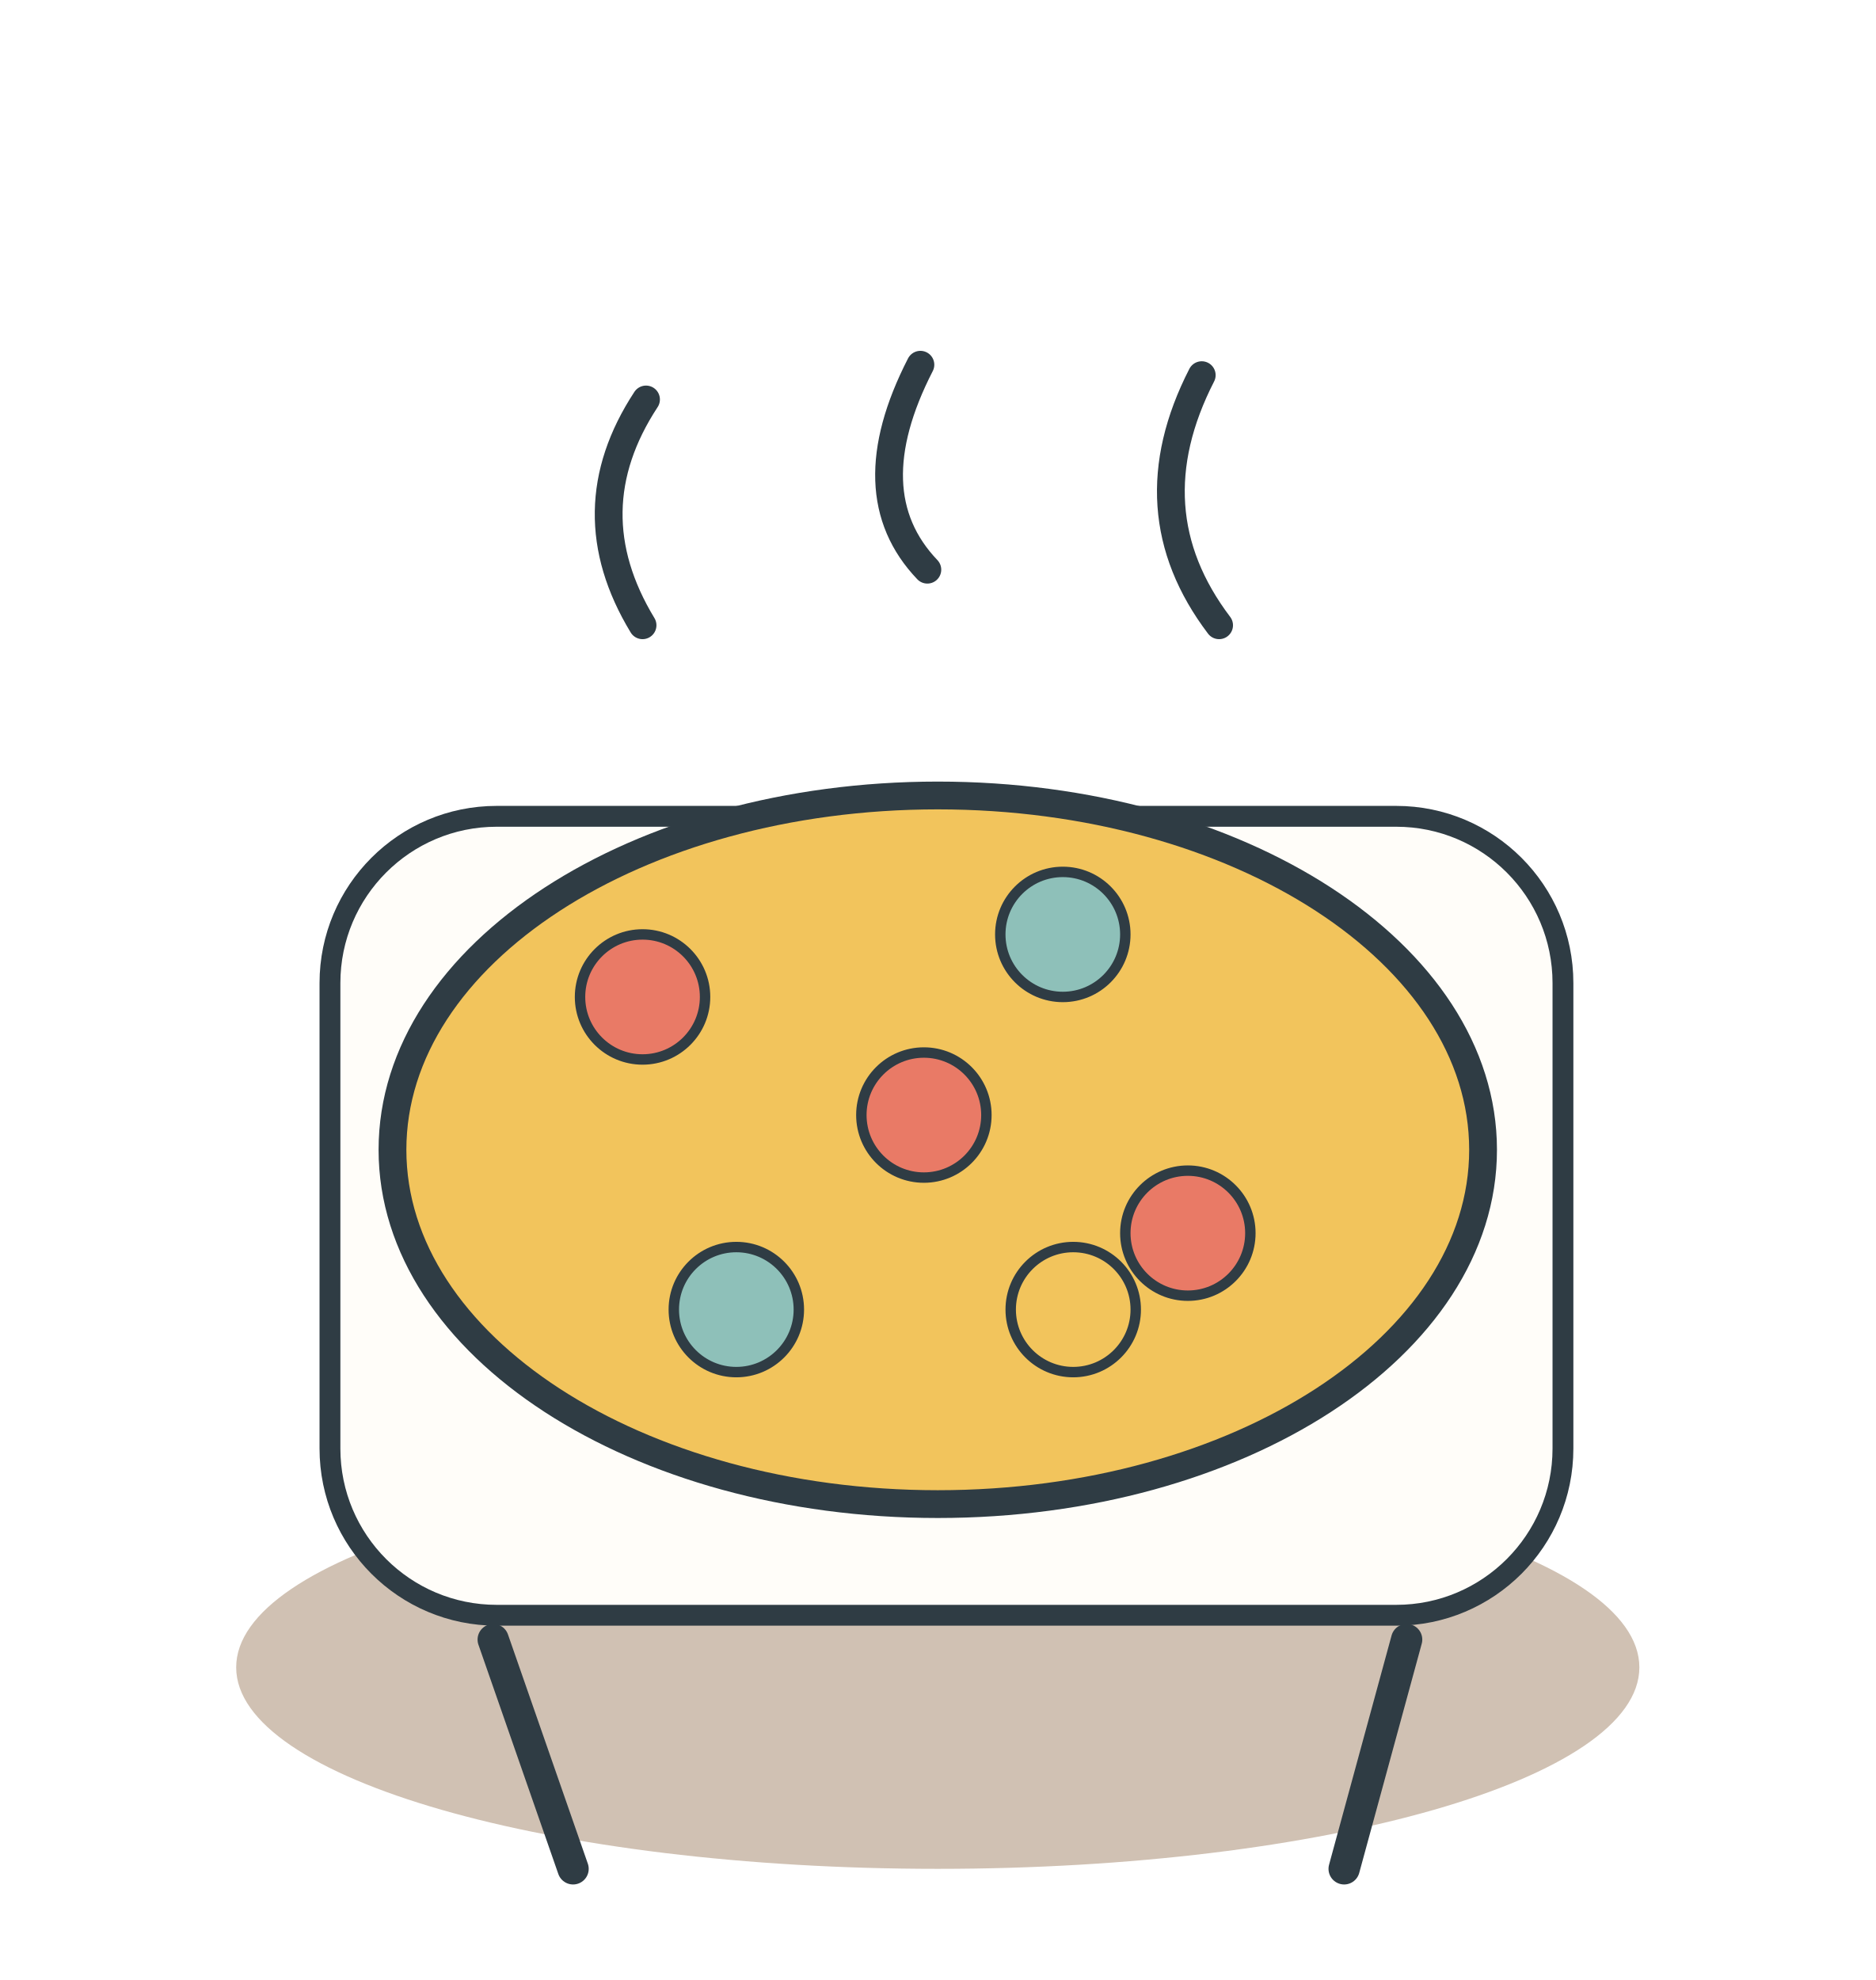
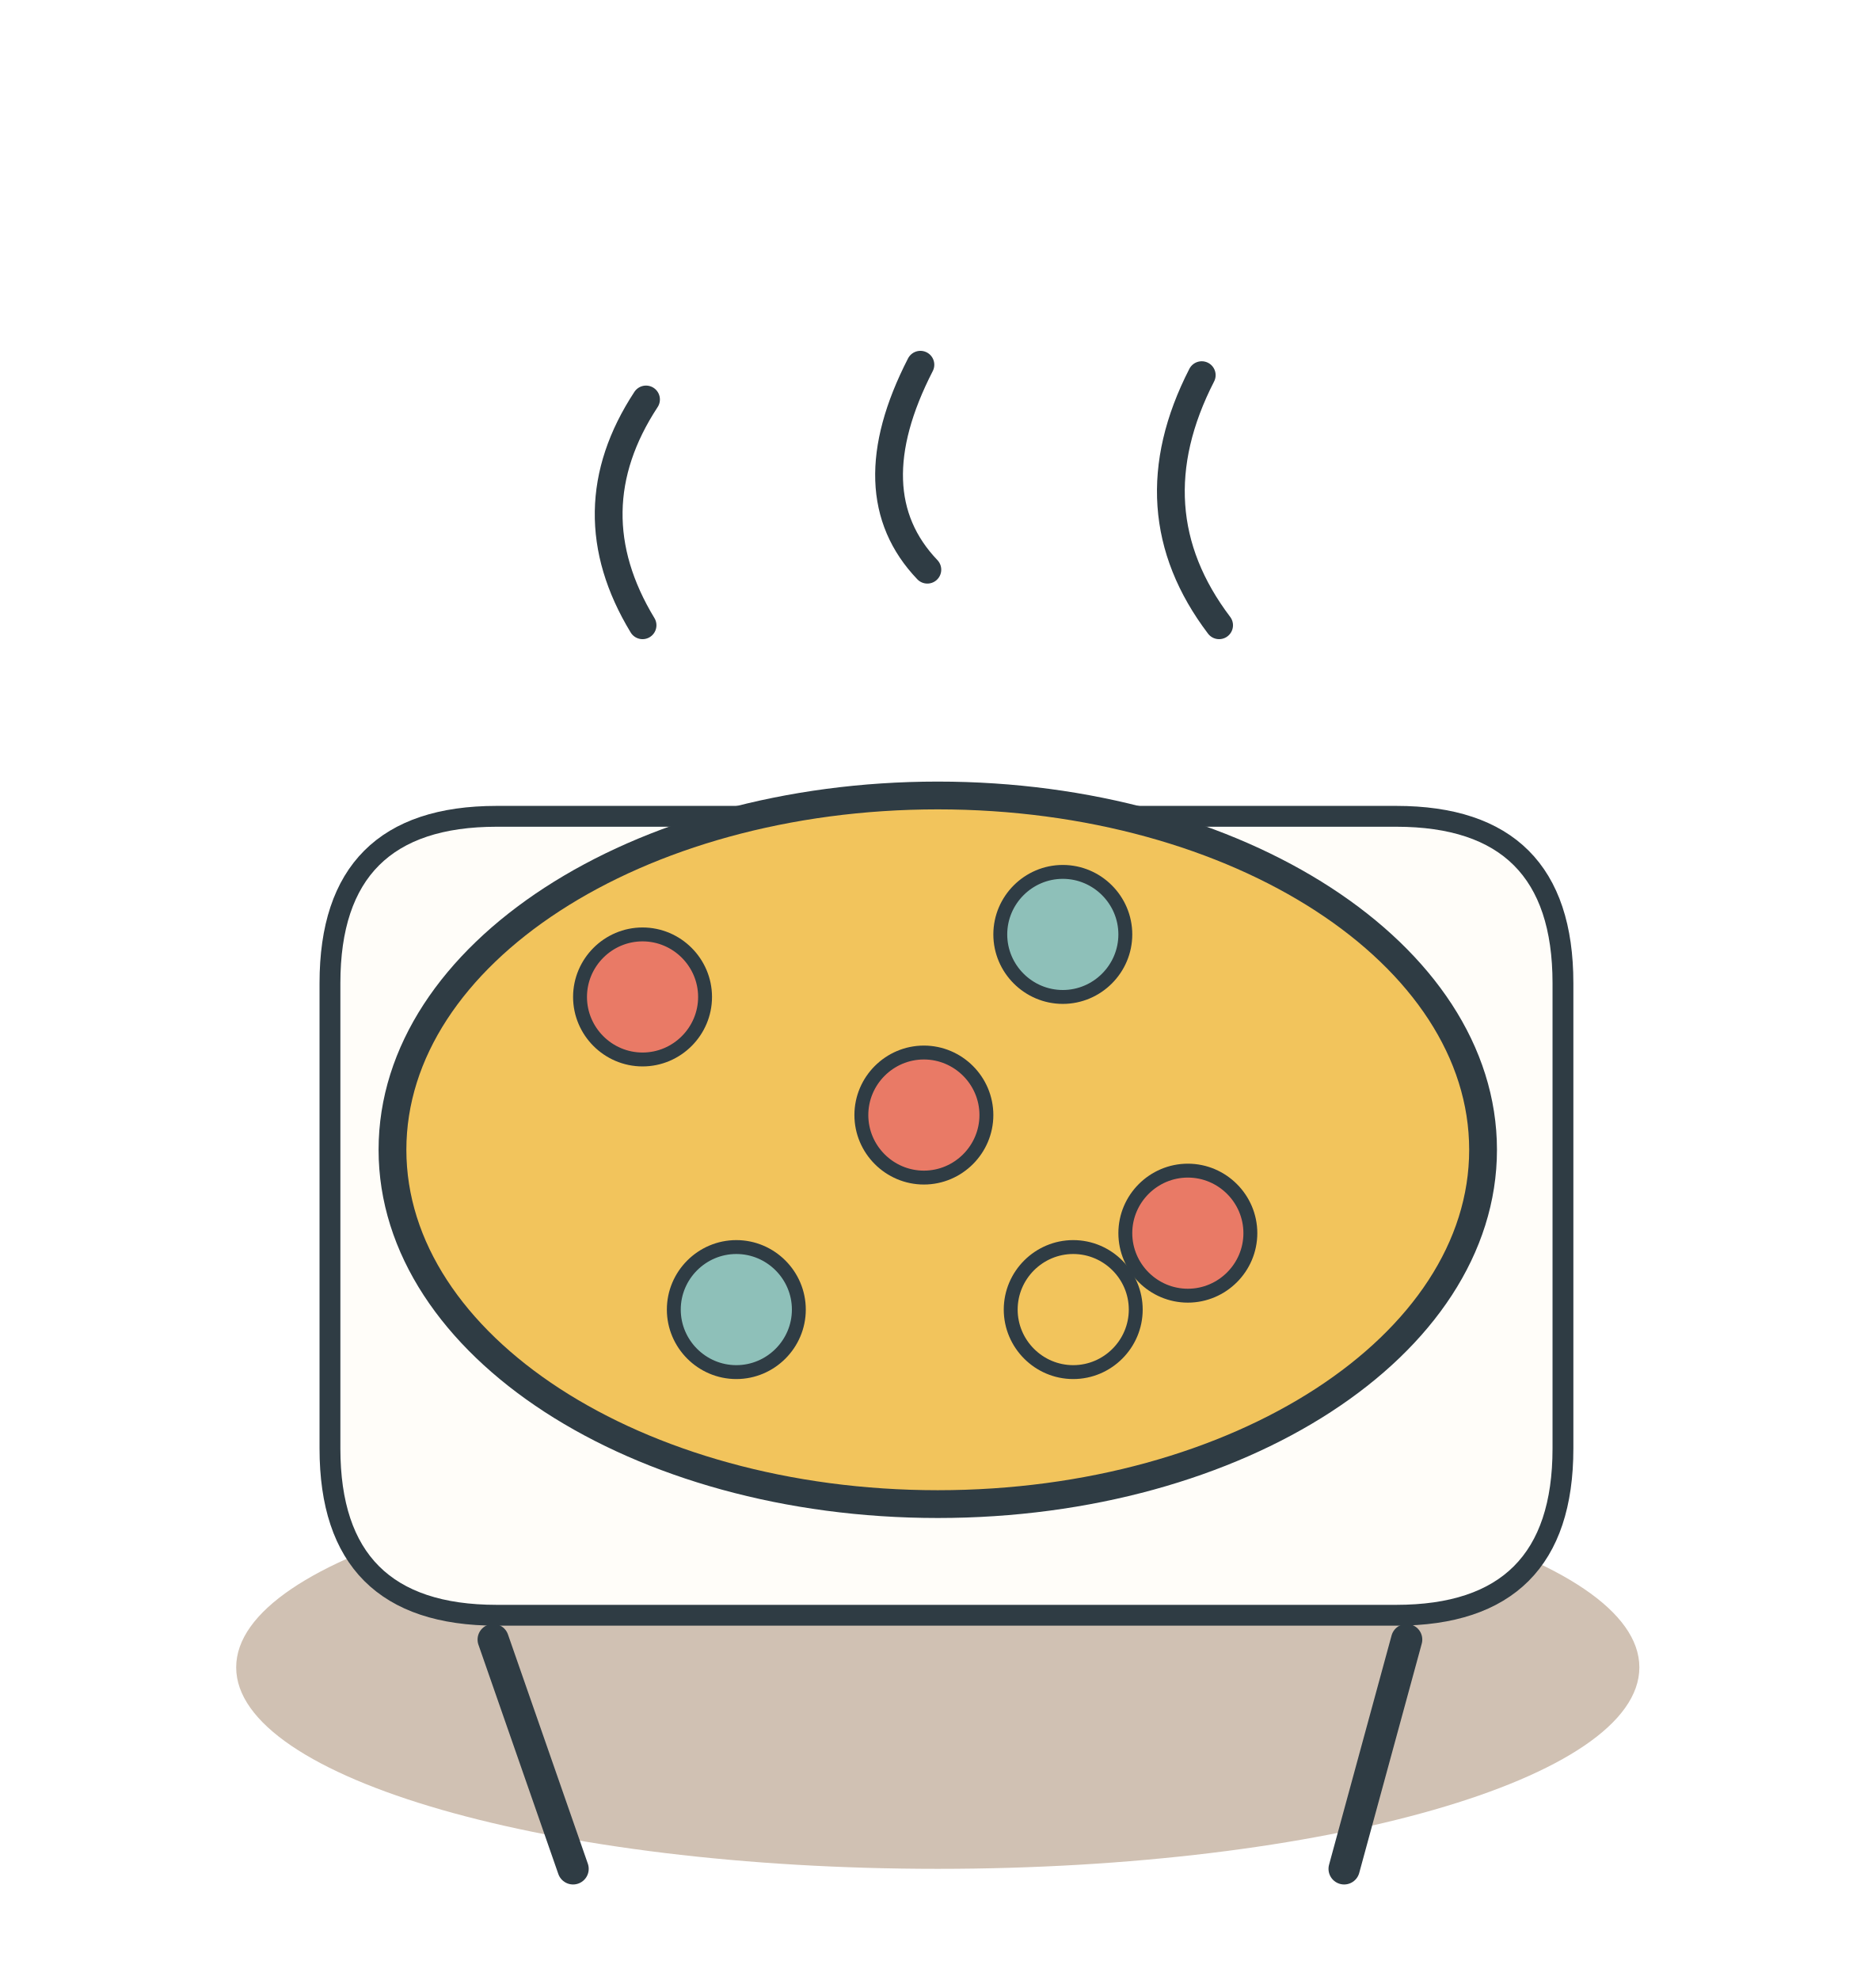
<svg xmlns="http://www.w3.org/2000/svg" viewBox="0 0 540 570">
-   <ellipse cx="270" cy="480" rx="202" ry="58" fill="#D0C1B3" />
-   <rect x="95" y="235" width="355" height="230" rx="48" fill="#FFFDF9" stroke="#2F3C44" stroke-width="6" />
-   <ellipse cx="270" cy="331" rx="157" ry="102" fill="#F2C45C" stroke="#2F3C44" stroke-width="8" />
-   <circle cx="185" cy="287" r="18" fill="#E97A66" stroke="#2F3C44" stroke-width="3" />
-   <circle cx="306" cy="269" r="18" fill="#8EC0B9" stroke="#2F3C44" stroke-width="3" />
-   <circle cx="342" cy="355" r="18" fill="#E97A66" stroke="#2F3C44" stroke-width="3" />
-   <circle cx="212" cy="377" r="18" fill="#8EC0B9" stroke="#2F3C44" stroke-width="3" />
-   <circle cx="266" cy="321" r="18" fill="#E97A66" stroke="#2F3C44" stroke-width="3" />
-   <circle cx="309" cy="377" r="18" fill="#F2C45C" stroke="#2F3C44" stroke-width="3" />
+   <path d="M68 480 C68 448 158.4 422 270 422 C381.6 422 472 448 472 480 C472 512 381.6 538 270 538 C158.4 538 68 512 68 480Z" fill="#D0C1B3" />
+   <path d="M143 235 L402 235 Q450 235 450 283 L450 417 Q450 465 402 465 L143 465 Q95 465 95 417 L95 283 Q95 235 143 235Z" fill="#FFFDF9" stroke="#2F3C44" stroke-width="6" />
+   <path d="M113 331 C113 274.7 183.3 229 270 229 C356.7 229 427 274.7 427 331 C427 387.3 356.7 433 270 433 C183.3 433 113 387.3 113 331Z" fill="#F2C45C" stroke="#2F3C44" stroke-width="8" />
+   <path d="M167 287 C167 277.1 175.1 269 185 269 C194.9 269 203 277.1 203 287 C203 296.9 194.9 305 185 305 C175.1 305 167 296.9 167 287Z" fill="#E97A66" stroke="#2F3C44" stroke-width="4" />
+   <path d="M288 269 C288 259.1 296.1 251 306 251 C315.9 251 324 259.1 324 269 C324 278.9 315.9 287 306 287 C296.1 287 288 278.9 288 269Z" fill="#8EC0B9" stroke="#2F3C44" stroke-width="4" />
+   <path d="M324 355 C324 345.1 332.1 337 342 337 C351.9 337 360 345.1 360 355 C360 364.9 351.9 373 342 373 C332.1 373 324 364.9 324 355Z" fill="#E97A66" stroke="#2F3C44" stroke-width="4" />
+   <path d="M194 377 C194 367.1 202.1 359 212 359 C221.9 359 230 367.1 230 377 C230 386.9 221.9 395 212 395 C202.1 395 194 386.9 194 377Z" fill="#8EC0B9" stroke="#2F3C44" stroke-width="4" />
+   <path d="M248 321 C248 311.1 256.1 303 266 303 C275.9 303 284 311.1 284 321 C284 330.9 275.9 339 266 339 C256.1 339 248 330.9 248 321Z" fill="#E97A66" stroke="#2F3C44" stroke-width="4" />
+   <path d="M291 377 C291 367.1 299.1 359 309 359 C318.9 359 327 367.1 327 377 C327 386.9 318.9 395 309 395 C299.1 395 291 386.9 291 377Z" fill="#F2C45C" stroke="#2F3C44" stroke-width="4" />
  <path d="M185 180 Q165 147 186 115 M267 164 Q246 142 265 105 M351 180 Q326 147 346 108" fill="none" stroke="#2F3C44" stroke-width="8" stroke-linecap="round" stroke-linejoin="round" />
  <path d="M142 472 L165 538 M405 472 L387 538" fill="none" stroke="#2F3C44" stroke-width="9" stroke-linecap="round" stroke-linejoin="round" />
</svg>
